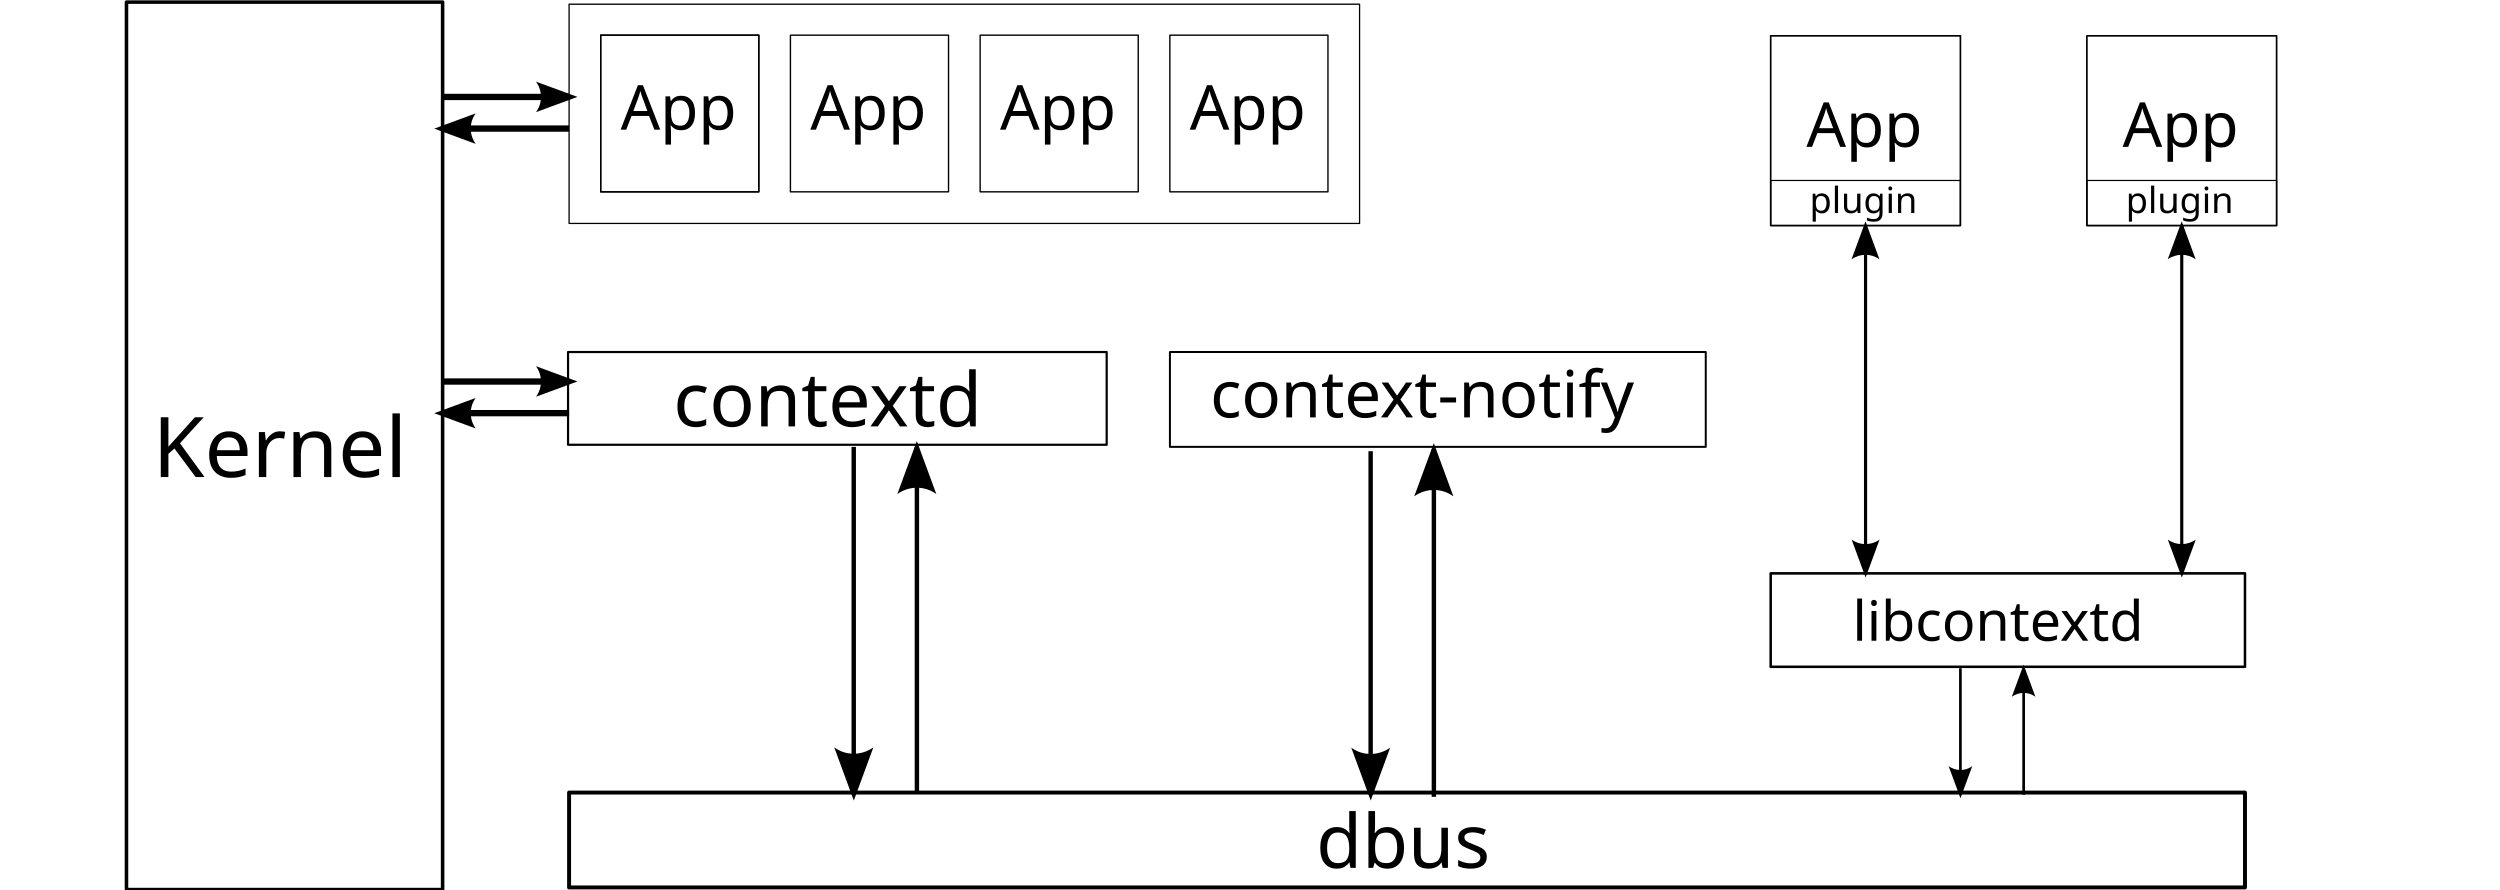
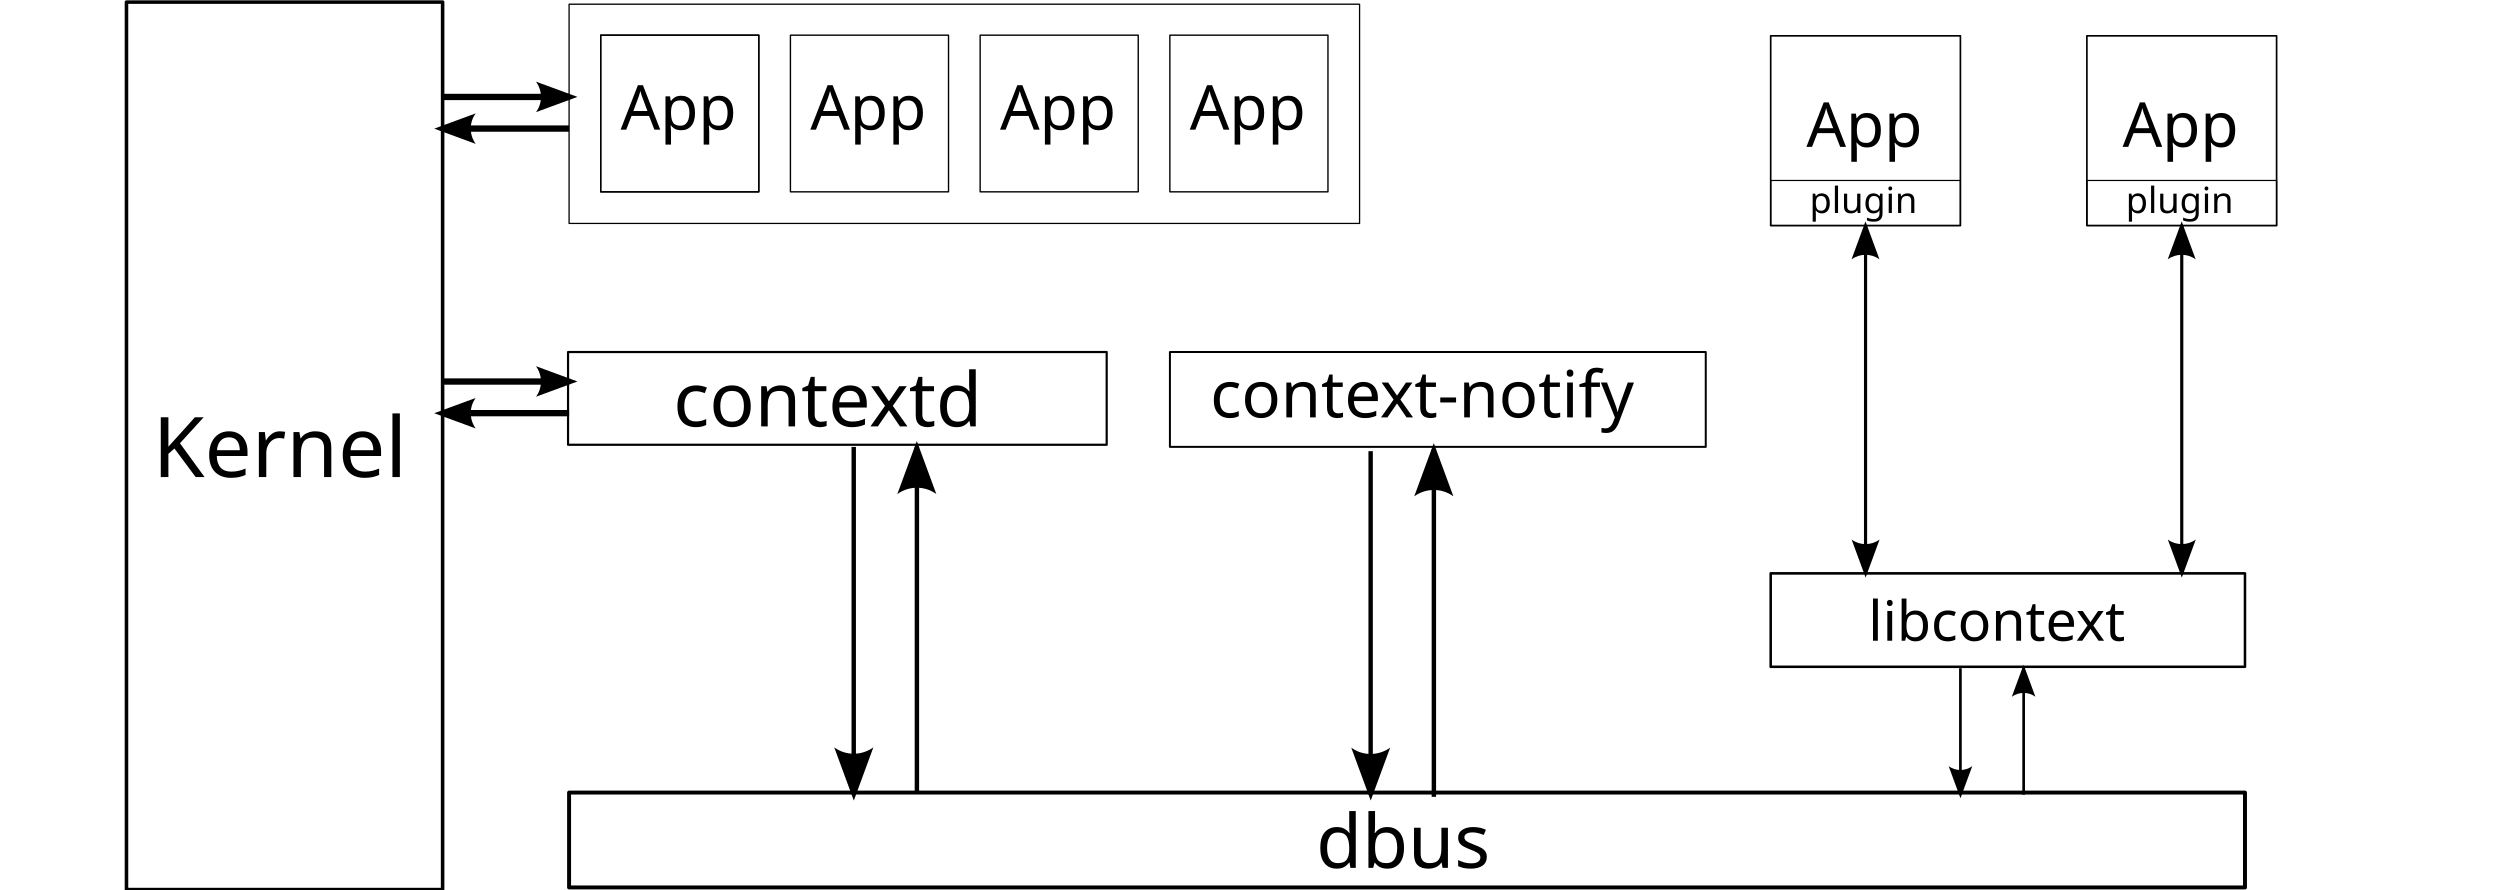
<svg xmlns="http://www.w3.org/2000/svg" width="395.326" height="140.666" id="svg3679" version="1.1">
  <defs id="defs3681">
    <marker orient="auto" refY="0" refX="0" id="Arrow1Lstart" style="overflow:visible">
      <path id="path4995" d="M 0,0 5,-5 -12.5,0 5,5 0,0 z" style="fill-rule:evenodd;stroke:#000000;stroke-width:1pt;marker-start:none" transform="matrix(0.8,0,0,0.8,10,0)" />
    </marker>
    <marker orient="auto" refY="0" refX="0" id="Arrow2Lend" style="overflow:visible">
      <path id="path5016" style="font-size:12px;fill-rule:evenodd;stroke-width:0.625;stroke-linejoin:round" d="M 8.719,4.034 -2.207,0.016 8.719,-4.002 c -1.745,2.372 -1.735,5.617 -6e-7,8.035 z" transform="matrix(-1.1,0,0,-1.1,-1.1,0)" />
    </marker>
    <marker orient="auto" refY="0" refX="0" id="Arrow1Lend" style="overflow:visible">
      <path id="path4998" d="M 0,0 5,-5 -12.5,0 5,5 0,0 z" style="fill-rule:evenodd;stroke:#000000;stroke-width:1pt;marker-start:none" transform="matrix(-0.8,0,0,-0.8,-10,0)" />
    </marker>
    <marker orient="auto" refY="0" refX="0" id="Arrow2Lstart" style="overflow:visible">
      <path id="path5013" style="font-size:12px;fill-rule:evenodd;stroke-width:0.625;stroke-linejoin:round" d="M 8.719,4.034 -2.207,0.016 8.719,-4.002 c -1.745,2.372 -1.735,5.617 -6e-7,8.035 z" transform="matrix(1.1,0,0,1.1,1.1,0)" />
    </marker>
    <marker orient="auto" refY="0" refX="0" id="Arrow1Sstart" style="overflow:visible">
      <path id="path5007" d="M 0,0 5,-5 -12.5,0 5,5 0,0 z" style="fill-rule:evenodd;stroke:#000000;stroke-width:1pt;marker-start:none" transform="matrix(0.2,0,0,0.2,1.2,0)" />
    </marker>
    <marker orient="auto" refY="0" refX="0" id="Arrow2Mend" style="overflow:visible">
      <path id="path5022" style="font-size:12px;fill-rule:evenodd;stroke-width:0.625;stroke-linejoin:round" d="M 8.719,4.034 -2.207,0.016 8.719,-4.002 c -1.745,2.372 -1.735,5.617 -6e-7,8.035 z" transform="scale(-0.6,-0.6)" />
    </marker>
    <marker orient="auto" refY="0" refX="0" id="marker8137" style="overflow:visible">
      <path id="path8139" d="M 0,0 5,-5 -12.5,0 5,5 0,0 z" style="fill-rule:evenodd;stroke:#000000;stroke-width:1pt;marker-start:none" transform="matrix(0.4,0,0,0.4,4,0)" />
    </marker>
    <marker orient="auto" refY="0" refX="0" id="marker3584" style="overflow:visible">
      <path id="path3586" d="M 0,0 5,-5 -12.5,0 5,5 0,0 z" style="fill-rule:evenodd;stroke:#000000;stroke-width:1pt;marker-start:none" transform="matrix(0.4,0,0,0.4,4,0)" />
    </marker>
    <marker orient="auto" refY="0" refX="0" id="marker3588" style="overflow:visible">
      <path id="path3590" d="M 0,0 5,-5 -12.5,0 5,5 0,0 z" style="fill-rule:evenodd;stroke:#000000;stroke-width:1pt;marker-start:none" transform="matrix(0.4,0,0,0.4,4,0)" />
    </marker>
    <marker orient="auto" refY="0" refX="0" id="marker3592" style="overflow:visible">
      <path id="path3594" d="M 0,0 5,-5 -12.5,0 5,5 0,0 z" style="fill-rule:evenodd;stroke:#000000;stroke-width:1pt;marker-start:none" transform="matrix(0.4,0,0,0.4,4,0)" />
    </marker>
    <marker orient="auto" refY="0" refX="0" id="Arrow1Mstart" style="overflow:visible">
      <path id="path3921" d="M 0,0 5,-5 -12.5,0 5,5 0,0 z" style="fill-rule:evenodd;stroke:#000000;stroke-width:1pt;marker-start:none" transform="matrix(0.4,0,0,0.4,4,0)" />
    </marker>
    <marker orient="auto" refY="0" refX="0" id="marker3598" style="overflow:visible">
      <path id="path3600" d="M 0,0 5,-5 -12.5,0 5,5 0,0 z" style="fill-rule:evenodd;stroke:#000000;stroke-width:1pt;marker-start:none" transform="matrix(0.4,0,0,0.4,4,0)" />
    </marker>
    <marker orient="auto" refY="0" refX="0" id="marker6082" style="overflow:visible">
      <path id="path6084" d="M 0,0 5,-5 -12.5,0 5,5 0,0 z" style="fill-rule:evenodd;stroke:#000000;stroke-width:1pt;marker-start:none" transform="matrix(0.4,0,0,0.4,4,0)" />
    </marker>
    <marker orient="auto" refY="0" refX="0" id="Arrow1Mend" style="overflow:visible">
      <path id="path3924" d="M 0,0 5,-5 -12.5,0 5,5 0,0 z" style="fill-rule:evenodd;stroke:#000000;stroke-width:1pt;marker-start:none" transform="matrix(-0.4,0,0,-0.4,-4,0)" />
    </marker>
    <marker orient="auto" refY="0" refX="0" id="marker3606" style="overflow:visible">
      <path id="path3608" d="M 0,0 5,-5 -12.5,0 5,5 0,0 z" style="fill-rule:evenodd;stroke:#000000;stroke-width:1pt;marker-start:none" transform="matrix(0.4,0,0,0.4,4,0)" />
    </marker>
    <marker orient="auto" refY="0" refX="0" id="marker3610" style="overflow:visible">
      <path id="path3612" d="M 0,0 5,-5 -12.5,0 5,5 0,0 z" style="fill-rule:evenodd;stroke:#000000;stroke-width:1pt;marker-start:none" transform="matrix(-0.4,0,0,-0.4,-4,0)" />
    </marker>
    <marker orient="auto" refY="0" refX="0" id="marker3614" style="overflow:visible">
      <path id="path3616" d="M 0,0 5,-5 -12.5,0 5,5 0,0 z" style="fill-rule:evenodd;stroke:#000000;stroke-width:1pt;marker-start:none" transform="matrix(0.4,0,0,0.4,4,0)" />
    </marker>
    <marker orient="auto" refY="0" refX="0" id="marker3618" style="overflow:visible">
      <path id="path3620" d="M 0,0 5,-5 -12.5,0 5,5 0,0 z" style="fill-rule:evenodd;stroke:#000000;stroke-width:1pt;marker-start:none" transform="matrix(0.4,0,0,0.4,4,0)" />
    </marker>
    <marker orient="auto" refY="0" refX="0" id="marker3622" style="overflow:visible">
      <path id="path3624" d="M 0,0 5,-5 -12.5,0 5,5 0,0 z" style="fill-rule:evenodd;stroke:#000000;stroke-width:1pt;marker-start:none" transform="matrix(0.4,0,0,0.4,4,0)" />
    </marker>
    <marker orient="auto" refY="0" refX="0" id="marker3626" style="overflow:visible">
      <path id="path3628" d="M 0,0 5,-5 -12.5,0 5,5 0,0 z" style="fill-rule:evenodd;stroke:#000000;stroke-width:1pt;marker-start:none" transform="matrix(0.4,0,0,0.4,4,0)" />
    </marker>
    <marker orient="auto" refY="0" refX="0" id="Arrow2Lstart-1" style="overflow:visible">
      <path id="path5013-5" style="font-size:12px;fill-rule:evenodd;stroke-width:0.625;stroke-linejoin:round" d="M 8.719,4.034 -2.207,0.016 8.719,-4.002 c -1.745,2.372 -1.735,5.617 -6e-7,8.035 z" transform="matrix(1.1,0,0,1.1,1.1,0)" />
    </marker>
    <marker orient="auto" refY="0" refX="0" id="Arrow2Lend-2" style="overflow:visible">
      <path id="path5016-7" style="font-size:12px;fill-rule:evenodd;stroke-width:0.625;stroke-linejoin:round" d="M 8.719,4.034 -2.207,0.016 8.719,-4.002 c -1.745,2.372 -1.735,5.617 -6e-7,8.035 z" transform="matrix(-1.1,0,0,-1.1,-1.1,0)" />
    </marker>
    <marker orient="auto" refY="0" refX="0" id="Arrow2Lstart-1-1" style="overflow:visible">
      <path id="path5013-5-4" style="font-size:12px;fill-rule:evenodd;stroke-width:0.625;stroke-linejoin:round" d="M 8.719,4.034 -2.207,0.016 8.719,-4.002 c -1.745,2.372 -1.735,5.617 -6e-7,8.035 z" transform="matrix(1.1,0,0,1.1,1.1,0)" />
    </marker>
    <marker orient="auto" refY="0" refX="0" id="marker9029" style="overflow:visible">
      <path id="path9031" style="font-size:12px;fill-rule:evenodd;stroke-width:0.625;stroke-linejoin:round" d="M 8.719,4.034 -2.207,0.016 8.719,-4.002 c -1.745,2.372 -1.735,5.617 -6e-7,8.035 z" transform="matrix(1.1,0,0,1.1,1.1,0)" />
    </marker>
    <marker orient="auto" refY="0" refX="0" id="Arrow2Lstart-1-2" style="overflow:visible">
      <path id="path5013-5-2" style="font-size:12px;fill-rule:evenodd;stroke-width:0.625;stroke-linejoin:round" d="M 8.719,4.034 -2.207,0.016 8.719,-4.002 c -1.745,2.372 -1.735,5.617 -6e-7,8.035 z" transform="matrix(1.1,0,0,1.1,1.1,0)" />
    </marker>
    <marker orient="auto" refY="0" refX="0" id="marker9029-1" style="overflow:visible">
      <path id="path9031-6" style="font-size:12px;fill-rule:evenodd;stroke-width:0.625;stroke-linejoin:round" d="M 8.719,4.034 -2.207,0.016 8.719,-4.002 c -1.745,2.372 -1.735,5.617 -6e-7,8.035 z" transform="matrix(1.1,0,0,1.1,1.1,0)" />
    </marker>
    <marker orient="auto" refY="0" refX="0" id="Arrow2Mend-7" style="overflow:visible">
      <path id="path5022-6" style="font-size:12px;fill-rule:evenodd;stroke-width:0.625;stroke-linejoin:round" d="M 8.719,4.034 -2.207,0.016 8.719,-4.002 c -1.745,2.372 -1.735,5.617 -6e-7,8.035 z" transform="scale(-0.6,-0.6)" />
    </marker>
    <marker orient="auto" refY="0" refX="0" id="marker9081" style="overflow:visible">
      <path id="path9083" style="font-size:12px;fill-rule:evenodd;stroke-width:0.625;stroke-linejoin:round" d="M 8.719,4.034 -2.207,0.016 8.719,-4.002 c -1.745,2.372 -1.735,5.617 -6e-7,8.035 z" transform="scale(-0.6,-0.6)" />
    </marker>
  </defs>
  <g id="layer1" transform="translate(-177.1029,-461.0755)">
    <text id="text147" y="484.299" x="462.749" style="font-size:9.814px;font-style:normal;font-weight:normal;line-height:125%;letter-spacing:0px;word-spacing:0px;fill:#000000;fill-opacity:1;stroke:none;font-family:Sans" xml:space="preserve">
      <tspan y="484.299" x="462.749" id="tspan149">App</tspan>
    </text>
    <rect style="fill:none;stroke:#000000;stroke-width:0.562;stroke-linecap:round;stroke-linejoin:round;stroke-miterlimit:3.4;stroke-opacity:1;stroke-dasharray:none;stroke-dashoffset:0" id="rect3064" width="49.99" height="140.335" x="197.103" y="461.407" />
    <rect style="fill:none;stroke:#000000;stroke-width:0.625;stroke-linecap:round;stroke-linejoin:round;stroke-miterlimit:3.4;stroke-opacity:1;stroke-dasharray:none;stroke-dashoffset:0" id="rect3066" width="265.01" height="15" x="267.093" y="586.407" />
    <rect style="fill:none;stroke:#000000;stroke-width:0.22;stroke-linecap:round;stroke-linejoin:round;stroke-miterlimit:3.4;stroke-opacity:1;stroke-dasharray:none;stroke-dashoffset:0" id="rect3068" width="25" height="24.768" x="272.093" y="466.638" />
    <rect style="fill:none;stroke:#000000;stroke-width:0.401;stroke-linecap:round;stroke-linejoin:round;stroke-miterlimit:3.4;stroke-opacity:1;stroke-dasharray:none;stroke-dashoffset:0" id="rect3072" width="75" height="14.774" x="457.103" y="551.742" />
    <rect style="fill:none;stroke:#000000;stroke-width:0.345;stroke-linecap:round;stroke-linejoin:round;stroke-miterlimit:3.4;stroke-opacity:1;stroke-dasharray:none;stroke-dashoffset:0" id="rect3074" width="85.174" height="14.665" x="266.929" y="516.742" />
    <rect style="fill:none;stroke:#000000;stroke-width:0.315;stroke-linecap:round;stroke-linejoin:round;stroke-miterlimit:3.4;stroke-opacity:1;stroke-dasharray:none;stroke-dashoffset:0" id="rect3068-6-7-4" width="84.731" height="15" x="362.103" y="516.742" />
    <rect style="fill:none;stroke:#000000;stroke-width:0.265;stroke-linecap:round;stroke-linejoin:round;stroke-miterlimit:3.4;stroke-opacity:1;stroke-dasharray:none;stroke-dashoffset:0" id="rect3068-6-7-7-4" width="30" height="30" x="457.103" y="466.742" />
    <rect style="fill:none;stroke:#000000;stroke-width:0.19;stroke-linecap:round;stroke-linejoin:round;stroke-miterlimit:3.4;stroke-opacity:1;stroke-dasharray:none;stroke-dashoffset:0" id="rect6251-6" width="30" height="7.126" x="457.103" y="489.616" />
    <rect style="fill:none;stroke:#000000;stroke-width:0.205;stroke-linecap:round;stroke-linejoin:round;stroke-miterlimit:3.4;stroke-opacity:1;stroke-dasharray:none;stroke-dashoffset:0" id="rect6408" width="125" height="34.665" x="267.093" y="461.742" />
    <rect y="466.638" x="272.093" height="24.768" width="25" id="rect3848" style="fill:none;stroke:#000000;stroke-width:0.22;stroke-linecap:round;stroke-linejoin:round;stroke-miterlimit:3.4;stroke-opacity:1;stroke-dasharray:none;stroke-dashoffset:0" />
    <rect y="466.638" x="302.093" height="24.768" width="25" id="rect3848-1" style="fill:none;stroke:#000000;stroke-width:0.22;stroke-linecap:round;stroke-linejoin:round;stroke-miterlimit:3.4;stroke-opacity:1;stroke-dasharray:none;stroke-dashoffset:0" />
    <rect y="466.638" x="332.093" height="24.768" width="25" id="rect3848-1-0" style="fill:none;stroke:#000000;stroke-width:0.22;stroke-linecap:round;stroke-linejoin:round;stroke-miterlimit:3.4;stroke-opacity:1;stroke-dasharray:none;stroke-dashoffset:0" />
    <rect y="466.638" x="362.093" height="24.768" width="25" id="rect3848-1-0-8" style="fill:none;stroke:#000000;stroke-width:0.22;stroke-linecap:round;stroke-linejoin:round;stroke-miterlimit:3.4;stroke-opacity:1;stroke-dasharray:none;stroke-dashoffset:0" />
    <path style="fill:none;stroke:#000000;stroke-width:1px;stroke-linecap:butt;stroke-linejoin:miter;stroke-opacity:1;marker-end:url(#Arrow2Mend)" d="m 70,13.096 20,0" id="path3926" transform="translate(177.0933,463.311)" />
    <path style="fill:none;stroke:#000000;stroke-width:1px;stroke-linecap:butt;stroke-linejoin:miter;stroke-opacity:1;marker-end:url(#Arrow2Mend)" d="m 90,18.096 -20,0" id="path3930" transform="translate(177.0933,463.311)" />
    <rect style="fill:none;stroke:#000000;stroke-width:0.265;stroke-linecap:round;stroke-linejoin:round;stroke-miterlimit:3.4;stroke-opacity:1;stroke-dasharray:none;stroke-dashoffset:0" id="rect3068-6-7-7-4-4" width="30" height="30" x="507.103" y="466.742" />
    <rect style="fill:none;stroke:#000000;stroke-width:0.19;stroke-linecap:round;stroke-linejoin:round;stroke-miterlimit:3.4;stroke-opacity:1;stroke-dasharray:none;stroke-dashoffset:0" id="rect6251-6-5" width="30" height="7.126" x="507.103" y="489.616" />
    <path style="fill:none;stroke:#000000;stroke-width:0.5;stroke-linecap:butt;stroke-linejoin:miter;stroke-miterlimit:4.4;stroke-opacity:1;stroke-dasharray:none;marker-start:url(#Arrow2Lstart);marker-end:url(#Arrow2Lend)" d="m 472.103,496.742 0,55" id="path5707" />
    <path style="fill:none;stroke:#000000;stroke-width:0.5;stroke-linecap:butt;stroke-linejoin:miter;stroke-miterlimit:4.4;stroke-opacity:1;stroke-dasharray:none;marker-start:url(#Arrow2Lstart);marker-end:url(#Arrow2Lend)" d="m 522.103,496.742 0,55" id="path5707-6" />
    <path style="fill:none;stroke:#000000;stroke-width:0.7;stroke-linecap:butt;stroke-linejoin:miter;stroke-miterlimit:4;stroke-opacity:1;stroke-dasharray:none;marker-start:url(#Arrow2Lstart-1)" d="m 312.103,586.742 0,-55" id="path7673" />
    <path style="fill:none;stroke:#000000;stroke-width:0.698;stroke-linecap:butt;stroke-linejoin:miter;stroke-miterlimit:4;stroke-opacity:1;stroke-dasharray:none;marker-start:url(#Arrow2Lstart-1)" d="m 322.093,531.742 0,54.665" id="path7675" />
    <path style="fill:none;stroke:#000000;stroke-width:0.696;stroke-linecap:butt;stroke-linejoin:miter;stroke-miterlimit:4;stroke-opacity:1;stroke-dasharray:none;marker-start:url(#Arrow2Lstart-1)" d="m 393.843,586.742 0,-54.322" id="path7673-2" />
    <path style="fill:none;stroke:#000000;stroke-width:0.7;stroke-linecap:butt;stroke-linejoin:miter;stroke-miterlimit:4;stroke-opacity:1;stroke-dasharray:none;marker-start:url(#Arrow2Lstart-1)" d="m 403.843,532.077 0,55" id="path7675-3" />
    <path style="fill:none;stroke:#000000;stroke-width:0.422;stroke-linecap:butt;stroke-linejoin:miter;stroke-miterlimit:4;stroke-opacity:1;stroke-dasharray:none;marker-start:url(#Arrow2Lstart-1)" d="m 487.103,586.742 0,-20" id="path7673-8" />
    <path style="fill:none;stroke:#000000;stroke-width:0.422;stroke-linecap:butt;stroke-linejoin:miter;stroke-miterlimit:4;stroke-opacity:1;stroke-dasharray:none;marker-start:url(#Arrow2Lstart-1)" d="m 497.103,566.742 0,20" id="path7675-5" />
    <path style="fill:none;stroke:#000000;stroke-width:1px;stroke-linecap:butt;stroke-linejoin:miter;stroke-opacity:1;marker-end:url(#Arrow2Mend)" d="m 247.093,521.407 20,0" id="path3926-1" />
    <path style="fill:none;stroke:#000000;stroke-width:1px;stroke-linecap:butt;stroke-linejoin:miter;stroke-opacity:1;marker-end:url(#Arrow2Mend)" d="m 267.093,526.407 -20,0" id="path3930-8" />
    <text xml:space="preserve" style="font-size:13.243px;font-style:normal;font-weight:normal;line-height:125%;letter-spacing:0px;word-spacing:0px;fill:#000000;fill-opacity:1;stroke:none;font-family:Sans" x="201.245" y="536.511" id="text119">
      <tspan id="tspan121" x="201.245" y="536.511">Kernel</tspan>
    </text>
    <text xml:space="preserve" style="font-size:9.814px;font-style:normal;font-weight:normal;line-height:125%;letter-spacing:0px;word-spacing:0px;fill:#000000;fill-opacity:1;stroke:none;font-family:Sans" x="305.239" y="481.579" id="text123">
      <tspan id="tspan125" x="305.239" y="481.579">App</tspan>
    </text>
    <text id="text127" y="481.579" x="275.239" style="font-size:9.814px;font-style:normal;font-weight:normal;line-height:125%;letter-spacing:0px;word-spacing:0px;fill:#000000;fill-opacity:1;stroke:none;font-family:Sans" xml:space="preserve">
      <tspan y="481.579" x="275.239" id="tspan129">App</tspan>
    </text>
    <text id="text131" y="481.579" x="335.239" style="font-size:9.814px;font-style:normal;font-weight:normal;line-height:125%;letter-spacing:0px;word-spacing:0px;fill:#000000;fill-opacity:1;stroke:none;font-family:Sans" xml:space="preserve">
      <tspan y="481.579" x="335.239" id="tspan133">App</tspan>
    </text>
    <text xml:space="preserve" style="font-size:9.814px;font-style:normal;font-weight:normal;line-height:125%;letter-spacing:0px;word-spacing:0px;fill:#000000;fill-opacity:1;stroke:none;font-family:Sans" x="365.239" y="481.579" id="text135">
      <tspan id="tspan137" x="365.239" y="481.579">App</tspan>
    </text>
    <text xml:space="preserve" style="font-size:11.872px;font-style:normal;font-weight:normal;line-height:125%;letter-spacing:0px;word-spacing:0px;fill:#000000;fill-opacity:1;stroke:none;font-family:Sans" x="283.572" y="528.5" id="text139">
      <tspan id="tspan141" x="283.572" y="528.5">contextd</tspan>
    </text>
    <text xml:space="preserve" style="font-size:10.281px;font-style:normal;font-weight:normal;line-height:125%;letter-spacing:0px;word-spacing:0px;fill:#000000;fill-opacity:1;stroke:none;font-family:Sans" x="368.486" y="527.078" id="text143">
      <tspan id="tspan145" x="368.486" y="527.078">context-notify</tspan>
    </text>
    <text xml:space="preserve" style="font-size:9.814px;font-style:normal;font-weight:normal;line-height:125%;letter-spacing:0px;word-spacing:0px;fill:#000000;fill-opacity:1;stroke:none;font-family:Sans" x="512.749" y="484.299" id="text151">
      <tspan id="tspan153" x="512.749" y="484.299">App</tspan>
    </text>
    <text xml:space="preserve" style="font-size:5.71px;font-style:normal;font-weight:normal;line-height:125%;letter-spacing:0px;word-spacing:0px;fill:#000000;fill-opacity:1;stroke:none;font-family:Sans" x="463.256" y="494.754" id="text155">
      <tspan id="tspan157" x="463.256" y="494.754">plugin</tspan>
    </text>
    <text id="text159" y="494.754" x="513.256" style="font-size:5.71px;font-style:normal;font-weight:normal;line-height:125%;letter-spacing:0px;word-spacing:0px;fill:#000000;fill-opacity:1;stroke:none;font-family:Sans" xml:space="preserve">
      <tspan y="494.754" x="513.256" id="tspan161">plugin</tspan>
    </text>
-     <text xml:space="preserve" style="font-size:8.775px;font-style:normal;font-weight:normal;line-height:125%;letter-spacing:0px;word-spacing:0px;fill:#000000;fill-opacity:1;stroke:none;font-family:Sans" x="470.037" y="562.4" id="text163">
-       <tspan id="tspan165" x="470.037" y="562.4">libcontextd</tspan>
+     <text xml:space="preserve" style="font-size:8.775px;font-style:normal;font-weight:normal;line-height:125%;letter-spacing:0px;word-spacing:0px;fill:#000000;fill-opacity:1;stroke:none;font-family:Sans" x="472.531" y="562.4" id="text163">
+       <tspan id="tspan165" x="472.531" y="562.4">libcontext</tspan>
    </text>
    <text xml:space="preserve" style="font-size:11.823px;font-style:normal;font-weight:normal;line-height:125%;letter-spacing:0px;word-spacing:0px;fill:#000000;fill-opacity:1;stroke:none;font-family:Sans" x="385.224" y="598.314" id="text167">
      <tspan id="tspan169" x="385.224" y="598.314">dbus</tspan>
    </text>
  </g>
</svg>
